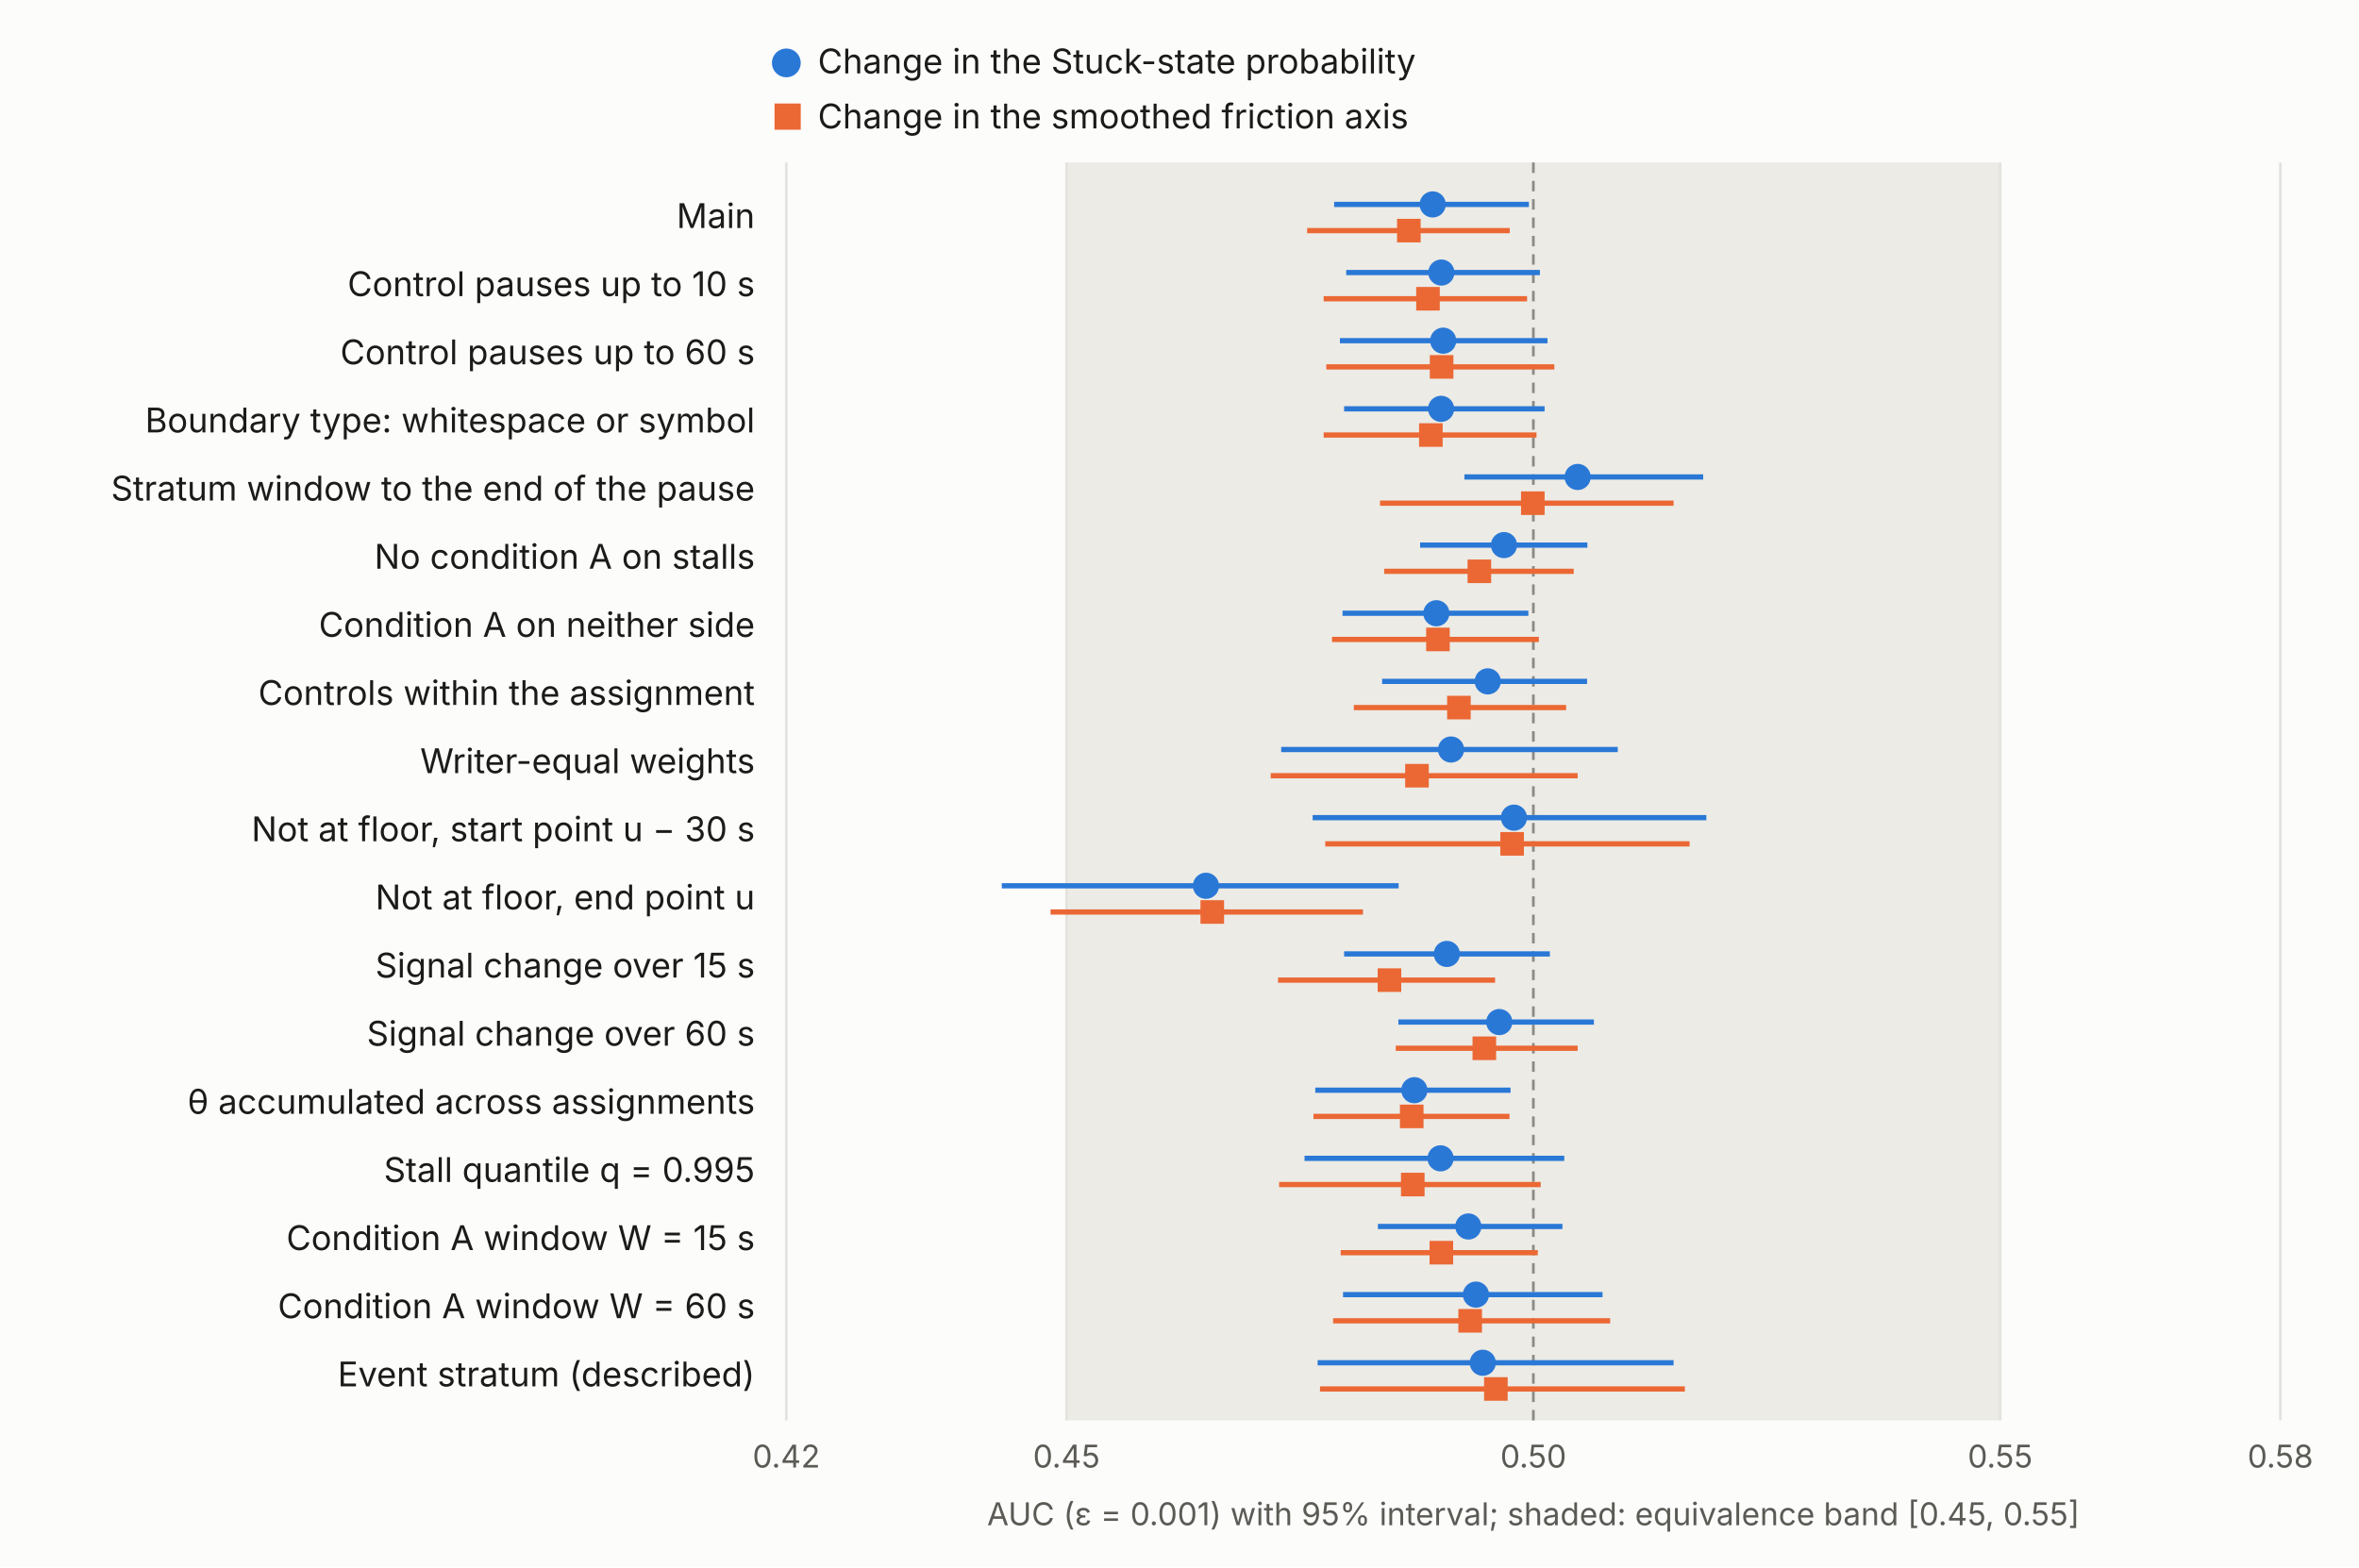
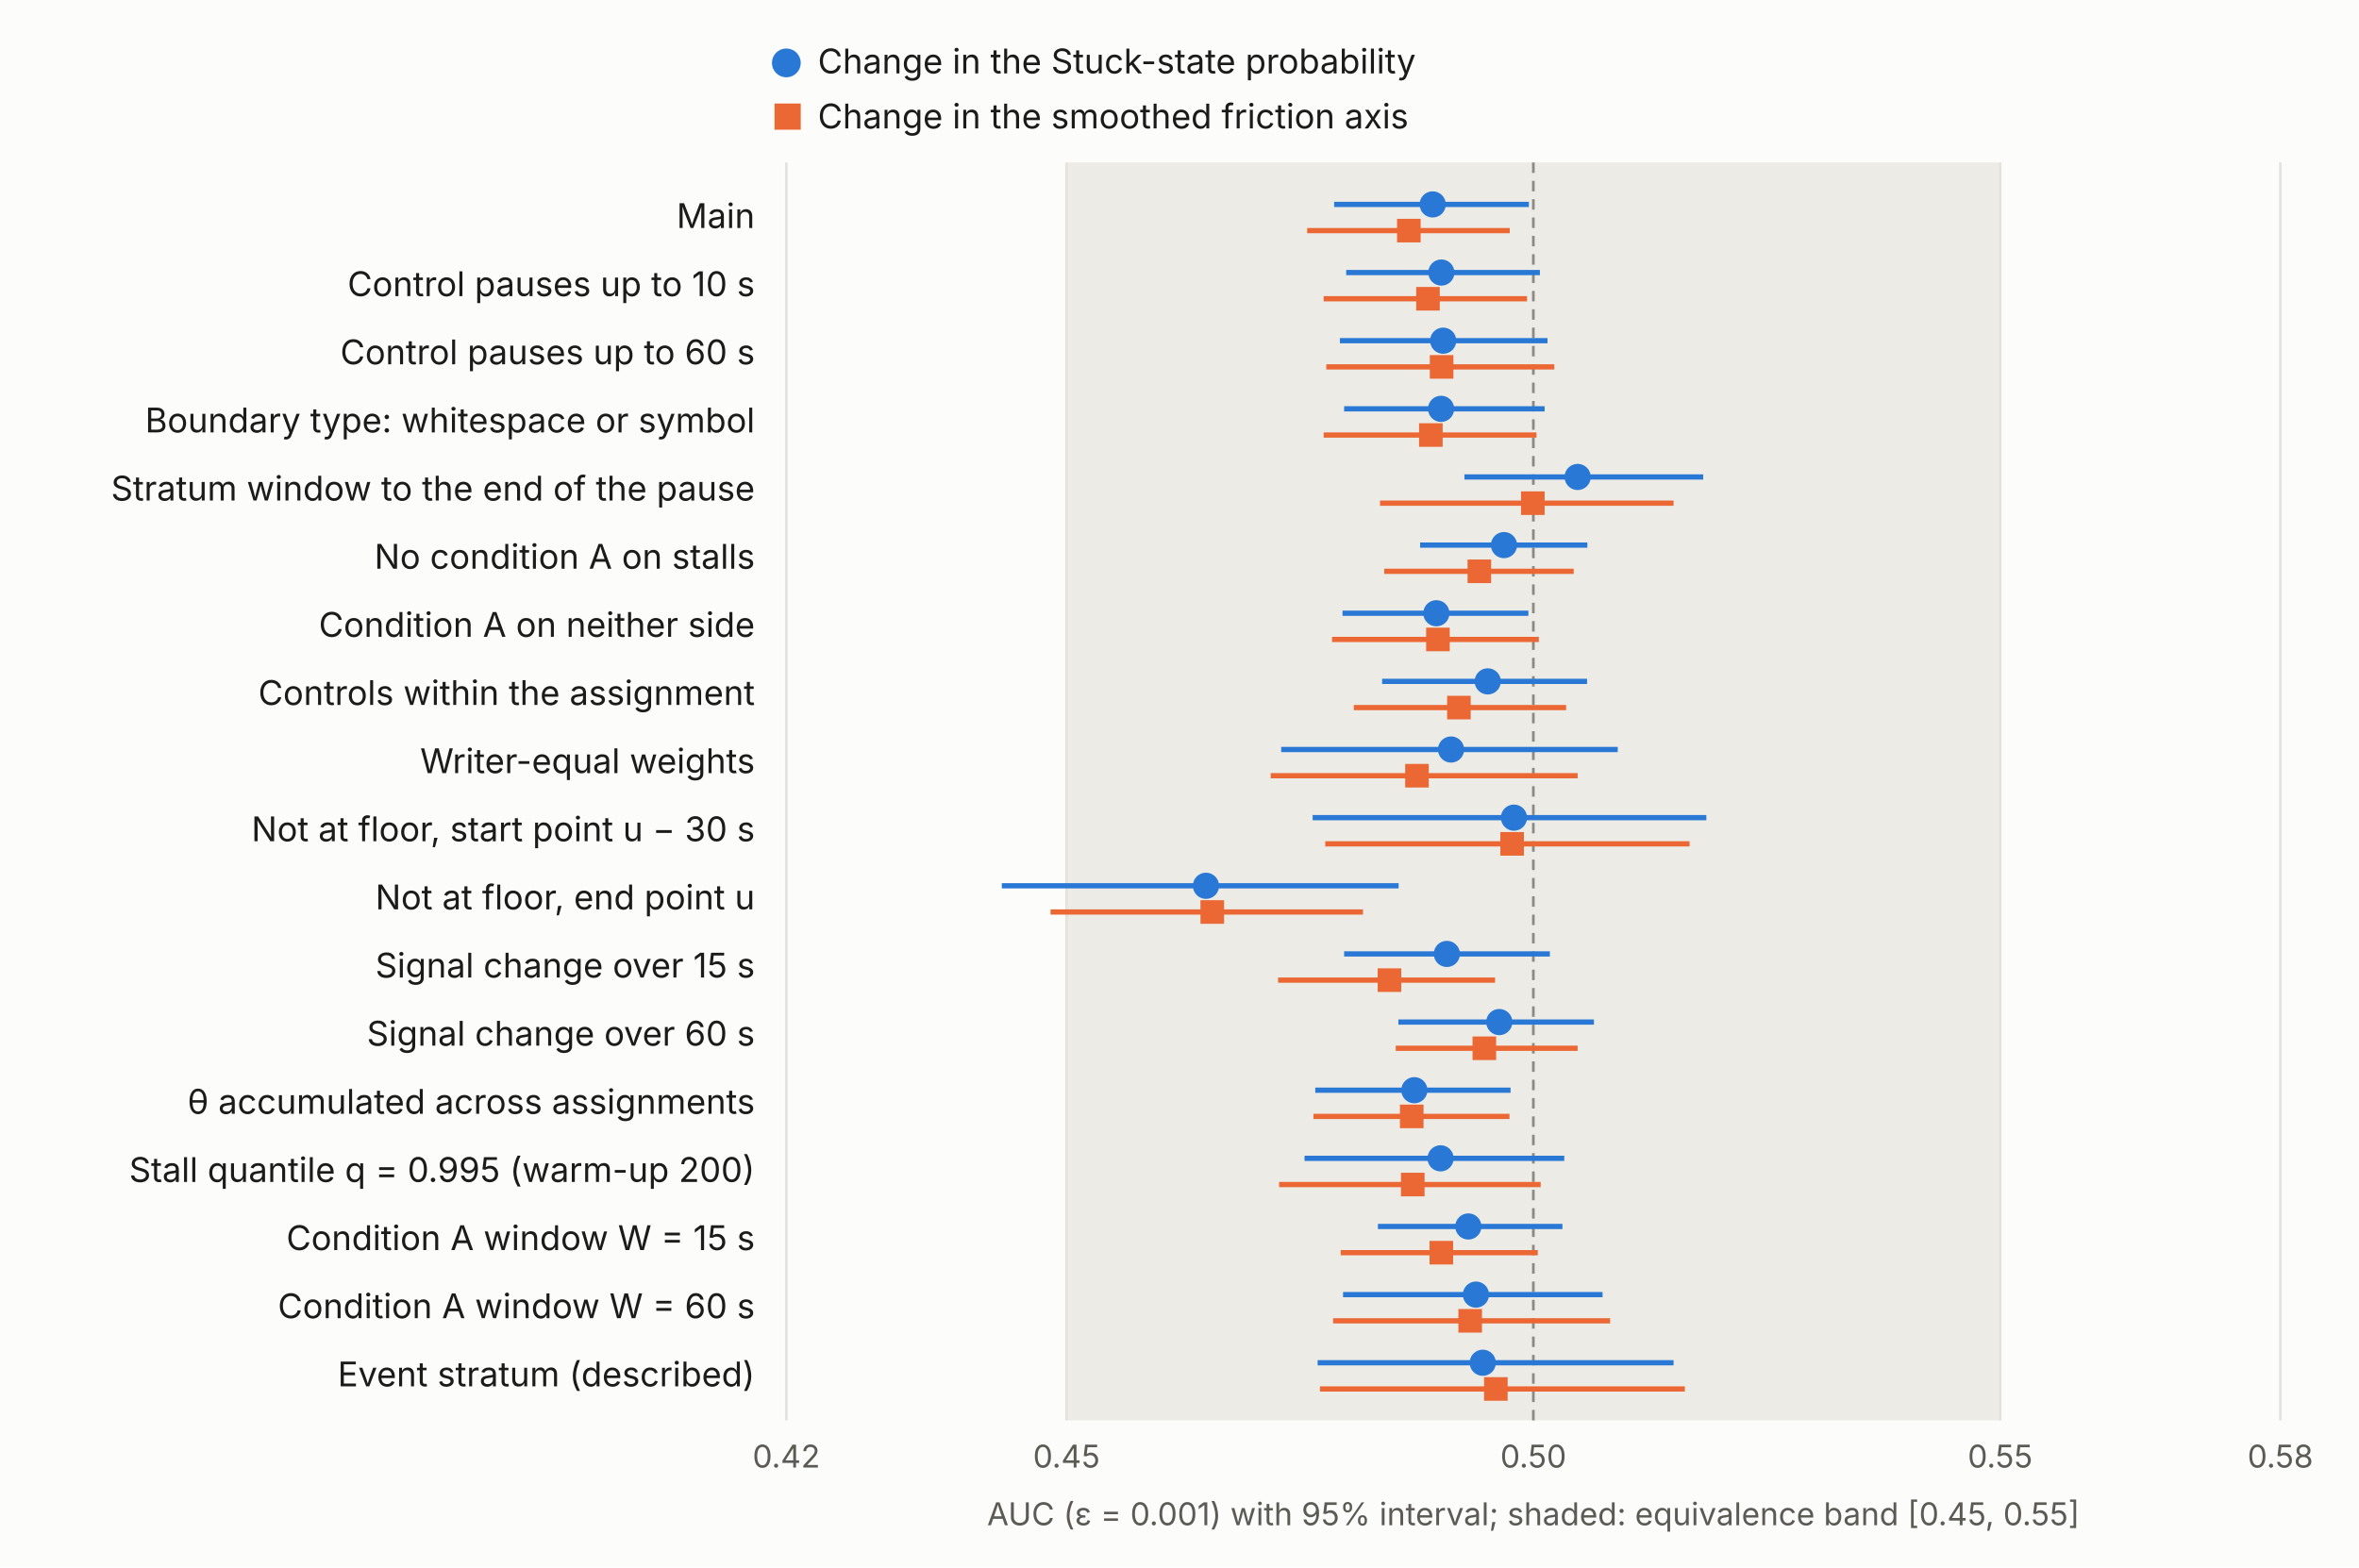
<svg xmlns="http://www.w3.org/2000/svg" width="900" height="598" viewBox="0 0 900 598" role="img" aria-label="Holdout AUC of the two signals for the main and sensitivity analyses, all near 0.49, with the equivalence band from 0.45 to 0.55">
  <style>.bg{fill:#fcfcfb}.t{fill:#1b1b1a;font:13px system-ui,-apple-system,sans-serif}.m{fill:#5b5a55;font:12px system-ui,-apple-system,sans-serif}.g{stroke:#e4e3de}.band{fill:#ecebe6}.mid{stroke:#8a8983}.c1{fill:#2a78d6;stroke:#2a78d6}.c2{fill:#eb6834;stroke:#eb6834}@media (prefers-color-scheme: dark){.bg{fill:#1a1a19}.t{fill:#f0efec}.m{fill:#c3c2b7}.g{stroke:#33332f}.band{fill:#2a2a27}.mid{stroke:#77766f}.c1{fill:#3987e5;stroke:#3987e5}.c2{fill:#d95926;stroke:#d95926}}</style>
  <rect class="bg" width="900" height="598" />
  <rect class="band" x="406.9" y="62" width="356.3" height="480" />
  <line class="g" x1="300.0" y1="62" x2="300.0" y2="542" stroke-width="1" />
  <text class="m" x="300.0" y="560" text-anchor="middle">0.42</text>
  <line class="g" x1="406.9" y1="62" x2="406.9" y2="542" stroke-width="1" />
  <text class="m" x="406.9" y="560" text-anchor="middle">0.45</text>
  <line class="mid" x1="585.0" y1="62" x2="585.0" y2="542" stroke-width="1" stroke-dasharray="4 3" />
  <text class="m" x="585.0" y="560" text-anchor="middle">0.50</text>
  <line class="g" x1="763.1" y1="62" x2="763.1" y2="542" stroke-width="1" />
  <text class="m" x="763.1" y="560" text-anchor="middle">0.55</text>
  <line class="g" x1="870.0" y1="62" x2="870.0" y2="542" stroke-width="1" />
  <text class="m" x="870.0" y="560" text-anchor="middle">0.58</text>
  <text class="m" x="585.0" y="582" text-anchor="middle">AUC (ε = 0.001) with 95% interval; shaded: equivalence band [0.45, 0.55]</text>
  <circle class="c1" cx="300" cy="24" r="5" />
  <text class="t" x="312" y="28">Change in the Stuck-state probability</text>
  <rect class="c2" x="296" y="40" width="9" height="9" />
  <text class="t" x="312" y="49">Change in the smoothed friction axis</text>
  <text class="t" x="288" y="87.0" text-anchor="end">Main</text>
  <line class="c1" x1="509.0" y1="78.0" x2="583.3" y2="78.0" stroke-width="2" />
  <circle class="c1" cx="546.6" cy="78.0" r="4.5" />
  <line class="c2" x1="498.7" y1="88.0" x2="576.0" y2="88.0" stroke-width="2" />
  <rect class="c2" x="533.5" y="84.0" width="8" height="8" />
  <text class="t" x="288" y="113.0" text-anchor="end">Control pauses up to 10 s</text>
  <line class="c1" x1="513.6" y1="104.0" x2="587.5" y2="104.0" stroke-width="2" />
  <circle class="c1" cx="549.9" cy="104.0" r="4.5" />
  <line class="c2" x1="505.0" y1="114.0" x2="582.6" y2="114.0" stroke-width="2" />
  <rect class="c2" x="540.8" y="110.0" width="8" height="8" />
  <text class="t" x="288" y="139.0" text-anchor="end">Control pauses up to 60 s</text>
  <line class="c1" x1="511.2" y1="130.0" x2="590.4" y2="130.0" stroke-width="2" />
  <circle class="c1" cx="550.6" cy="130.0" r="4.5" />
  <line class="c2" x1="506.0" y1="140.0" x2="593.0" y2="140.0" stroke-width="2" />
  <rect class="c2" x="546.0" y="136.0" width="8" height="8" />
  <text class="t" x="288" y="165.0" text-anchor="end">Boundary type: whitespace or symbol</text>
  <line class="c1" x1="512.8" y1="156.0" x2="589.3" y2="156.0" stroke-width="2" />
  <circle class="c1" cx="549.8" cy="156.0" r="4.5" />
  <line class="c2" x1="505.0" y1="166.0" x2="586.2" y2="166.0" stroke-width="2" />
  <rect class="c2" x="541.9" y="162.0" width="8" height="8" />
  <text class="t" x="288" y="191.0" text-anchor="end">Stratum window to the end of the pause</text>
  <line class="c1" x1="558.7" y1="182.0" x2="649.8" y2="182.0" stroke-width="2" />
  <circle class="c1" cx="601.9" cy="182.0" r="4.5" />
  <line class="c2" x1="526.5" y1="192.0" x2="638.5" y2="192.0" stroke-width="2" />
  <rect class="c2" x="580.8" y="188.0" width="8" height="8" />
  <text class="t" x="288" y="217.0" text-anchor="end">No condition A on stalls</text>
  <line class="c1" x1="541.8" y1="208.0" x2="605.6" y2="208.0" stroke-width="2" />
  <circle class="c1" cx="573.8" cy="208.0" r="4.5" />
  <line class="c2" x1="528.1" y1="218.0" x2="600.4" y2="218.0" stroke-width="2" />
  <rect class="c2" x="560.4" y="214.0" width="8" height="8" />
  <text class="t" x="288" y="243.0" text-anchor="end">Condition A on neither side</text>
  <line class="c1" x1="512.2" y1="234.0" x2="583.1" y2="234.0" stroke-width="2" />
  <circle class="c1" cx="548.0" cy="234.0" r="4.5" />
  <line class="c2" x1="508.2" y1="244.0" x2="587.1" y2="244.0" stroke-width="2" />
  <rect class="c2" x="544.6" y="240.0" width="8" height="8" />
  <text class="t" x="288" y="269.0" text-anchor="end">Controls within the assignment</text>
  <line class="c1" x1="527.3" y1="260.0" x2="605.5" y2="260.0" stroke-width="2" />
  <circle class="c1" cx="567.6" cy="260.0" r="4.5" />
  <line class="c2" x1="516.5" y1="270.0" x2="597.5" y2="270.0" stroke-width="2" />
  <rect class="c2" x="552.6" y="266.0" width="8" height="8" />
  <text class="t" x="288" y="295.0" text-anchor="end">Writer-equal weights</text>
  <line class="c1" x1="488.8" y1="286.0" x2="617.2" y2="286.0" stroke-width="2" />
  <circle class="c1" cx="553.6" cy="286.0" r="4.5" />
  <line class="c2" x1="484.8" y1="296.0" x2="601.9" y2="296.0" stroke-width="2" />
  <rect class="c2" x="536.6" y="292.0" width="8" height="8" />
  <text class="t" x="288" y="321.0" text-anchor="end">Not at floor, start point u − 30 s</text>
  <line class="c1" x1="500.8" y1="312.0" x2="651.0" y2="312.0" stroke-width="2" />
  <circle class="c1" cx="577.6" cy="312.0" r="4.5" />
  <line class="c2" x1="505.6" y1="322.0" x2="644.6" y2="322.0" stroke-width="2" />
  <rect class="c2" x="572.9" y="318.0" width="8" height="8" />
  <text class="t" x="288" y="347.0" text-anchor="end">Not at floor, end point u</text>
  <line class="c1" x1="382.2" y1="338.0" x2="533.6" y2="338.0" stroke-width="2" />
  <circle class="c1" cx="460.1" cy="338.0" r="4.5" />
  <line class="c2" x1="400.8" y1="348.0" x2="520.0" y2="348.0" stroke-width="2" />
  <rect class="c2" x="458.5" y="344.0" width="8" height="8" />
  <text class="t" x="288" y="373.0" text-anchor="end">Signal change over 15 s</text>
  <line class="c1" x1="512.8" y1="364.0" x2="591.3" y2="364.0" stroke-width="2" />
  <circle class="c1" cx="552.0" cy="364.0" r="4.5" />
  <line class="c2" x1="487.6" y1="374.0" x2="570.4" y2="374.0" stroke-width="2" />
  <rect class="c2" x="526.1" y="370.0" width="8" height="8" />
  <text class="t" x="288" y="399.0" text-anchor="end">Signal change over 60 s</text>
  <line class="c1" x1="533.5" y1="390.0" x2="608.1" y2="390.0" stroke-width="2" />
  <circle class="c1" cx="572.0" cy="390.0" r="4.5" />
  <line class="c2" x1="532.5" y1="400.0" x2="601.9" y2="400.0" stroke-width="2" />
  <rect class="c2" x="562.3" y="396.0" width="8" height="8" />
  <text class="t" x="288" y="425.0" text-anchor="end">θ accumulated across assignments</text>
  <line class="c1" x1="501.8" y1="416.0" x2="576.3" y2="416.0" stroke-width="2" />
  <circle class="c1" cx="539.6" cy="416.0" r="4.5" />
  <line class="c2" x1="501.1" y1="426.0" x2="575.9" y2="426.0" stroke-width="2" />
  <rect class="c2" x="534.6" y="422.0" width="8" height="8" />
-   <text class="t" x="288" y="451.0" text-anchor="end">Stall quantile q = 0.995</text>
+   <text class="t" x="288" y="451.0" text-anchor="end">Stall quantile q = 0.995 (warm-up 200)</text>
  <line class="c1" x1="497.7" y1="442.0" x2="596.8" y2="442.0" stroke-width="2" />
  <circle class="c1" cx="549.6" cy="442.0" r="4.5" />
  <line class="c2" x1="488.0" y1="452.0" x2="587.8" y2="452.0" stroke-width="2" />
  <rect class="c2" x="535.0" y="448.0" width="8" height="8" />
  <text class="t" x="288" y="477.0" text-anchor="end">Condition A window W = 15 s</text>
  <line class="c1" x1="525.7" y1="468.0" x2="596.1" y2="468.0" stroke-width="2" />
  <circle class="c1" cx="560.2" cy="468.0" r="4.5" />
  <line class="c2" x1="511.5" y1="478.0" x2="586.7" y2="478.0" stroke-width="2" />
  <rect class="c2" x="545.9" y="474.0" width="8" height="8" />
  <text class="t" x="288" y="503.0" text-anchor="end">Condition A window W = 60 s</text>
  <line class="c1" x1="512.4" y1="494.0" x2="611.4" y2="494.0" stroke-width="2" />
  <circle class="c1" cx="563.1" cy="494.0" r="4.5" />
  <line class="c2" x1="508.6" y1="504.0" x2="614.3" y2="504.0" stroke-width="2" />
  <rect class="c2" x="556.9" y="500.0" width="8" height="8" />
  <text class="t" x="288" y="529.0" text-anchor="end">Event stratum (described)</text>
  <line class="c1" x1="502.7" y1="520.0" x2="638.5" y2="520.0" stroke-width="2" />
  <circle class="c1" cx="565.7" cy="520.0" r="4.5" />
  <line class="c2" x1="503.6" y1="530.0" x2="642.8" y2="530.0" stroke-width="2" />
  <rect class="c2" x="566.7" y="526.0" width="8" height="8" />
</svg>
